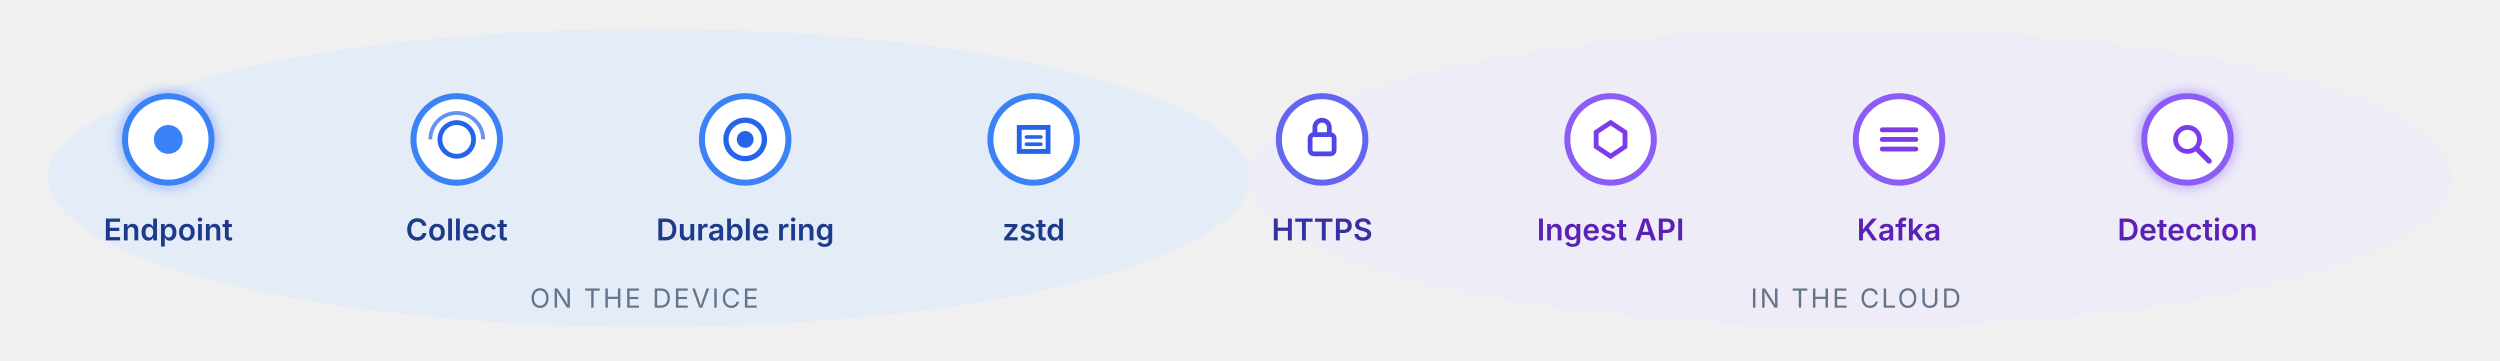
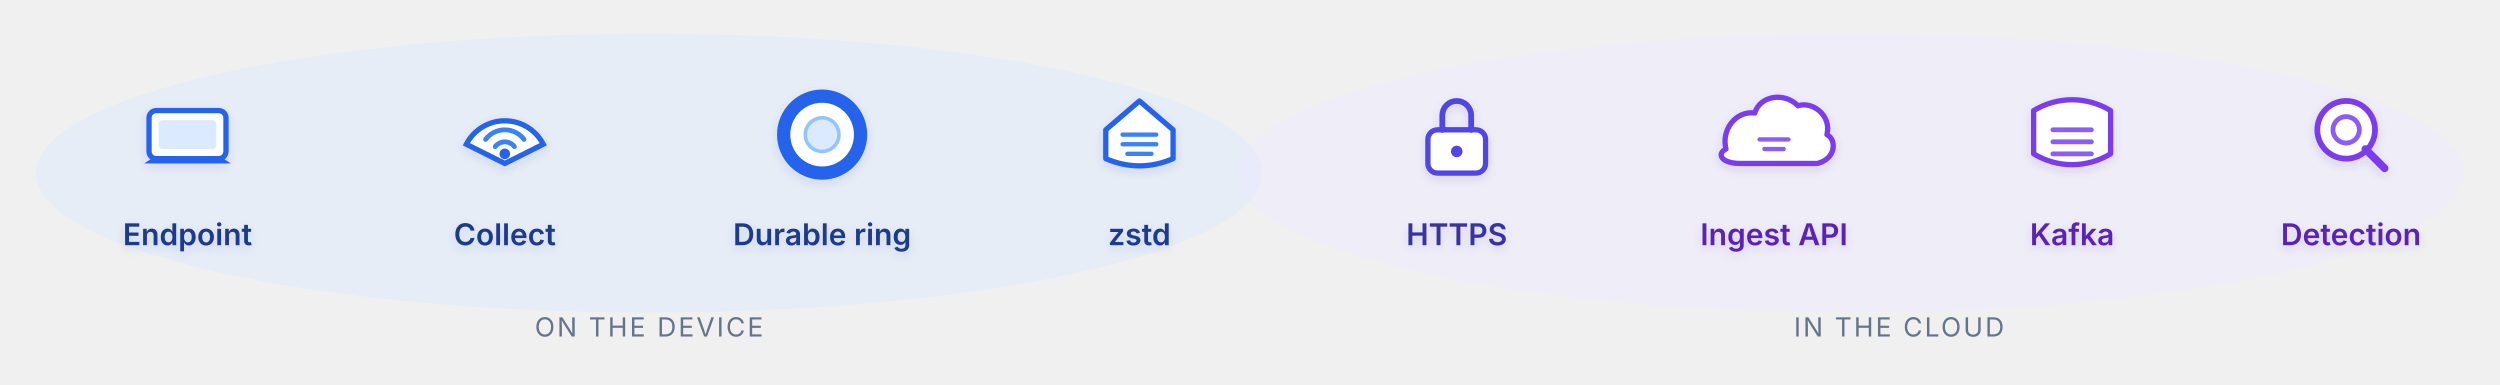
- <svg xmlns="http://www.w3.org/2000/svg" viewBox="0 0 1040 150" role="img" aria-labelledby="title desc">
+ <svg xmlns="http://www.w3.org/2000/svg" viewBox="0 0 1040 160" role="img" aria-labelledby="title desc">
  <defs>
    <linearGradient id="flow" x1="0%" y1="0%" x2="100%" y2="0%">
      <stop offset="0%" stop-color="#3B82F6" />
      <stop offset="50%" stop-color="#6366F1" />
      <stop offset="100%" stop-color="#8B5CF6" />
    </linearGradient>
-     <filter id="glow" x="-50%" y="-50%" width="200%" height="200%">
-       <feGaussianBlur stdDeviation="2.5" result="b" />
-       <feMerge>
-         <feMergeNode in="b" />
-         <feMergeNode in="SourceGraphic" />
-       </feMerge>
+     <filter id="soft" x="-40%" y="-40%" width="180%" height="180%">
+       <feDropShadow dx="0" dy="1.5" stdDeviation="2" flood-color="#312E81" flood-opacity="0.12" />
    </filter>
  </defs>
-   <ellipse cx="270" cy="74" rx="250" ry="62" fill="#DBEAFE" opacity="0.55" />
-   <ellipse cx="770" cy="74" rx="250" ry="62" fill="#EDE9FE" opacity="0.55" />
-   <path d="M70 58 H970" stroke="url(#flow)" stroke-width="3.5" stroke-linecap="round" opacity="0.45" />
-   <g transform="translate(70,58)">
-     <circle r="18" fill="#FFFFFF" stroke="#3B82F6" stroke-width="2.5" filter="url(#glow)" />
-     <circle r="6" fill="#3B82F6" />
-     <text y="42" text-anchor="middle" font-family="ui-sans-serif, system-ui, -apple-system, Segoe UI, sans-serif" font-size="12.5" font-weight="600" fill="#1E3A8A">Endpoint</text>
+   <ellipse cx="270" cy="72" rx="255" ry="58" fill="#DBEAFE" opacity="0.5" />
+   <ellipse cx="770" cy="72" rx="255" ry="58" fill="#EDE9FE" opacity="0.5" />
+   <path d="M78 56 H962" stroke="url(#flow)" stroke-width="3" stroke-linecap="round" opacity="0.4" />
+   <g transform="translate(78,56)" filter="url(#soft)">
+     <rect x="-16" y="-10" width="32" height="20" rx="3" fill="#FFFFFF" stroke="#2563EB" stroke-width="2.2" />
+     <rect x="-12" y="-6" width="24" height="12" rx="1.5" fill="#DBEAFE" />
+     <path d="M-18 12 h36 l-3 -2 h-30 z" fill="#2563EB" />
+     <text y="46" text-anchor="middle" font-family="ui-sans-serif, system-ui, -apple-system, Segoe UI, sans-serif" font-size="12.5" font-weight="600" fill="#1E3A8A">Endpoint</text>
  </g>
-   <g transform="translate(190,58)">
-     <circle r="18" fill="#FFFFFF" stroke="#3B82F6" stroke-width="2.5" />
-     <path d="M-7 0 a7 7 0 1 0 14 0 a7 7 0 1 0 -14 0" fill="none" stroke="#2563EB" stroke-width="2" />
-     <path d="M-11 0 a11 11 0 0 1 22 0" fill="none" stroke="#2563EB" stroke-width="1.6" opacity="0.7" />
-     <text y="42" text-anchor="middle" font-family="ui-sans-serif, system-ui, -apple-system, Segoe UI, sans-serif" font-size="12.5" font-weight="600" fill="#1E3A8A">Collect</text>
+   <g transform="translate(210,56)" filter="url(#soft)">
+     <path d="M0 12 L-16 4 A18 18 0 0 1 16 4 Z" fill="#FFFFFF" stroke="#2563EB" stroke-width="2.2" />
+     <path d="M-8 2 A10 10 0 0 1 8 2" fill="none" stroke="#3B82F6" stroke-width="2" stroke-linecap="round" />
+     <path d="M-4 5 A5 5 0 0 1 4 5" fill="none" stroke="#3B82F6" stroke-width="2" stroke-linecap="round" />
+     <circle cx="0" cy="8" r="2.2" fill="#2563EB" />
+     <text y="46" text-anchor="middle" font-family="ui-sans-serif, system-ui, -apple-system, Segoe UI, sans-serif" font-size="12.5" font-weight="600" fill="#1E3A8A">Collect</text>
  </g>
-   <g transform="translate(310,58)">
-     <circle r="18" fill="#FFFFFF" stroke="#3B82F6" stroke-width="2.5" />
-     <circle r="8" fill="none" stroke="#2563EB" stroke-width="2.2" />
-     <circle r="3.5" fill="#2563EB" />
-     <text y="42" text-anchor="middle" font-family="ui-sans-serif, system-ui, -apple-system, Segoe UI, sans-serif" font-size="12.5" font-weight="600" fill="#1E3A8A">Durable ring</text>
+   <g transform="translate(342,56)" filter="url(#soft)">
+     <circle r="16" fill="#FFFFFF" stroke="#2563EB" stroke-width="5.5" />
+     <circle r="7" fill="#DBEAFE" />
+     <circle r="7" fill="none" stroke="#93C5FD" stroke-width="1.5" />
+     <text y="46" text-anchor="middle" font-family="ui-sans-serif, system-ui, -apple-system, Segoe UI, sans-serif" font-size="12.5" font-weight="600" fill="#1E3A8A">Durable ring</text>
  </g>
-   <g transform="translate(430,58)">
-     <circle r="18" fill="#FFFFFF" stroke="#3B82F6" stroke-width="2.5" />
-     <path d="M-6 -5 h12 v10 h-12 z" fill="none" stroke="#2563EB" stroke-width="2" rx="1" />
-     <path d="M-3 -1 h6 M-3 2 h6" stroke="#2563EB" stroke-width="1.5" stroke-linecap="round" />
-     <text y="42" text-anchor="middle" font-family="ui-sans-serif, system-ui, -apple-system, Segoe UI, sans-serif" font-size="12.5" font-weight="600" fill="#1E3A8A">zstd</text>
+   <g transform="translate(474,56)" filter="url(#soft)">
+     <path d="M-14 -2 L0 -14 L14 -2 L14 10 Q0 16 -14 10 Z" fill="#FFFFFF" stroke="#2563EB" stroke-width="2.2" stroke-linejoin="round" />
+     <path d="M-7 0 h14 M-7 4 h14 M-5 8 h10" stroke="#3B82F6" stroke-width="1.8" stroke-linecap="round" />
+     <text y="46" text-anchor="middle" font-family="ui-sans-serif, system-ui, -apple-system, Segoe UI, sans-serif" font-size="12.5" font-weight="600" fill="#1E3A8A">zstd</text>
  </g>
-   <g transform="translate(550,58)">
-     <circle r="18" fill="#FFFFFF" stroke="#6366F1" stroke-width="2.5" />
-     <rect x="-5" y="-2" width="10" height="8" rx="1.5" fill="none" stroke="#4F46E5" stroke-width="2" />
-     <path d="M-3 -2 v-3 a3 3 0 0 1 6 0 v3" fill="none" stroke="#4F46E5" stroke-width="2" />
-     <text y="42" text-anchor="middle" font-family="ui-sans-serif, system-ui, -apple-system, Segoe UI, sans-serif" font-size="12.5" font-weight="600" fill="#3730A3">HTTPS</text>
+   <g transform="translate(606,56)" filter="url(#soft)">
+     <rect x="-12" y="-2" width="24" height="18" rx="4" fill="#FFFFFF" stroke="#4F46E5" stroke-width="2.2" />
+     <path d="M-6 -2 v-6 a6 6 0 0 1 12 0 v6" fill="none" stroke="#4F46E5" stroke-width="2.4" stroke-linecap="round" />
+     <circle cx="0" cy="7" r="2.4" fill="#4F46E5" />
+     <text y="46" text-anchor="middle" font-family="ui-sans-serif, system-ui, -apple-system, Segoe UI, sans-serif" font-size="12.5" font-weight="600" fill="#3730A3">HTTPS</text>
  </g>
-   <g transform="translate(670,58)">
-     <circle r="18" fill="#FFFFFF" stroke="#8B5CF6" stroke-width="2.5" />
-     <path d="M0 -7 l6 4 v6 l-6 4 l-6 -4 v-6 z" fill="none" stroke="#7C3AED" stroke-width="2" />
-     <text y="42" text-anchor="middle" font-family="ui-sans-serif, system-ui, -apple-system, Segoe UI, sans-serif" font-size="12.5" font-weight="600" fill="#5B21B6">Ingest API</text>
+   <g transform="translate(738,56)" filter="url(#soft)">
+     <path d="M-20 6              C-22 -2 -16 -10 -8 -9              C-6 -16 4 -18 10 -12              C16 -14 24 -8 22 0              C26 2 26 10 18 12              L-14 12              C-22 12 -24 8 -20 6 Z" fill="#FFFFFF" stroke="#7C3AED" stroke-width="2.2" stroke-linejoin="round" />
+     <path d="M-6 2 h12 M-4 6 h8" stroke="#8B5CF6" stroke-width="1.8" stroke-linecap="round" />
+     <text y="46" text-anchor="middle" font-family="ui-sans-serif, system-ui, -apple-system, Segoe UI, sans-serif" font-size="12.5" font-weight="600" fill="#5B21B6">Ingest API</text>
  </g>
-   <g transform="translate(790,58)">
-     <circle r="18" fill="#FFFFFF" stroke="#8B5CF6" stroke-width="2.5" />
-     <path d="M-7 -4 h14 M-7 0 h14 M-7 4 h14" stroke="#7C3AED" stroke-width="2" stroke-linecap="round" />
-     <text y="42" text-anchor="middle" font-family="ui-sans-serif, system-ui, -apple-system, Segoe UI, sans-serif" font-size="12.5" font-weight="600" fill="#5B21B6">Kafka</text>
+   <g transform="translate(862,56)" filter="url(#soft)">
+     <path d="M-16 -10              C-6 -16 6 -16 16 -10              L16 8              C6 14 -6 14 -16 8 Z" fill="#FFFFFF" stroke="#7C3AED" stroke-width="2.2" stroke-linejoin="round" />
+     <path d="M-8 -2 h16 M-8 3 h16 M-8 8 h16" stroke="#8B5CF6" stroke-width="2" stroke-linecap="round" />
+     <text y="46" text-anchor="middle" font-family="ui-sans-serif, system-ui, -apple-system, Segoe UI, sans-serif" font-size="12.5" font-weight="600" fill="#5B21B6">Kafka</text>
  </g>
-   <g transform="translate(910,58)">
-     <circle r="18" fill="#FFFFFF" stroke="#8B5CF6" stroke-width="2.5" filter="url(#glow)" />
-     <circle r="5" fill="none" stroke="#7C3AED" stroke-width="2" />
-     <path d="M4 4 l5 5" stroke="#7C3AED" stroke-width="2.2" stroke-linecap="round" />
-     <text y="42" text-anchor="middle" font-family="ui-sans-serif, system-ui, -apple-system, Segoe UI, sans-serif" font-size="12.5" font-weight="600" fill="#5B21B6">Detection</text>
+   <g transform="translate(978,56)" filter="url(#soft)">
+     <circle cx="-2" cy="-2" r="12" fill="#FFFFFF" stroke="#7C3AED" stroke-width="2.4" />
+     <circle cx="-2" cy="-2" r="5.5" fill="none" stroke="#8B5CF6" stroke-width="2" />
+     <path d="M6 6 L14 14" stroke="#7C3AED" stroke-width="3.2" stroke-linecap="round" />
+     <text y="46" text-anchor="middle" font-family="ui-sans-serif, system-ui, -apple-system, Segoe UI, sans-serif" font-size="12.5" font-weight="600" fill="#5B21B6">Detection</text>
  </g>
-   <text x="268" y="128" text-anchor="middle" font-family="ui-sans-serif, system-ui, -apple-system, Segoe UI, sans-serif" font-size="11" fill="#64748B" letter-spacing="0.08em">ON THE DEVICE</text>
-   <text x="772" y="128" text-anchor="middle" font-family="ui-sans-serif, system-ui, -apple-system, Segoe UI, sans-serif" font-size="11" fill="#64748B" letter-spacing="0.08em">IN THE CLOUD</text>
+   <text x="270" y="140" text-anchor="middle" font-family="ui-sans-serif, system-ui, -apple-system, Segoe UI, sans-serif" font-size="11" fill="#64748B" letter-spacing="0.08em">ON THE DEVICE</text>
+   <text x="790" y="140" text-anchor="middle" font-family="ui-sans-serif, system-ui, -apple-system, Segoe UI, sans-serif" font-size="11" fill="#64748B" letter-spacing="0.08em">IN THE CLOUD</text>
</svg>
